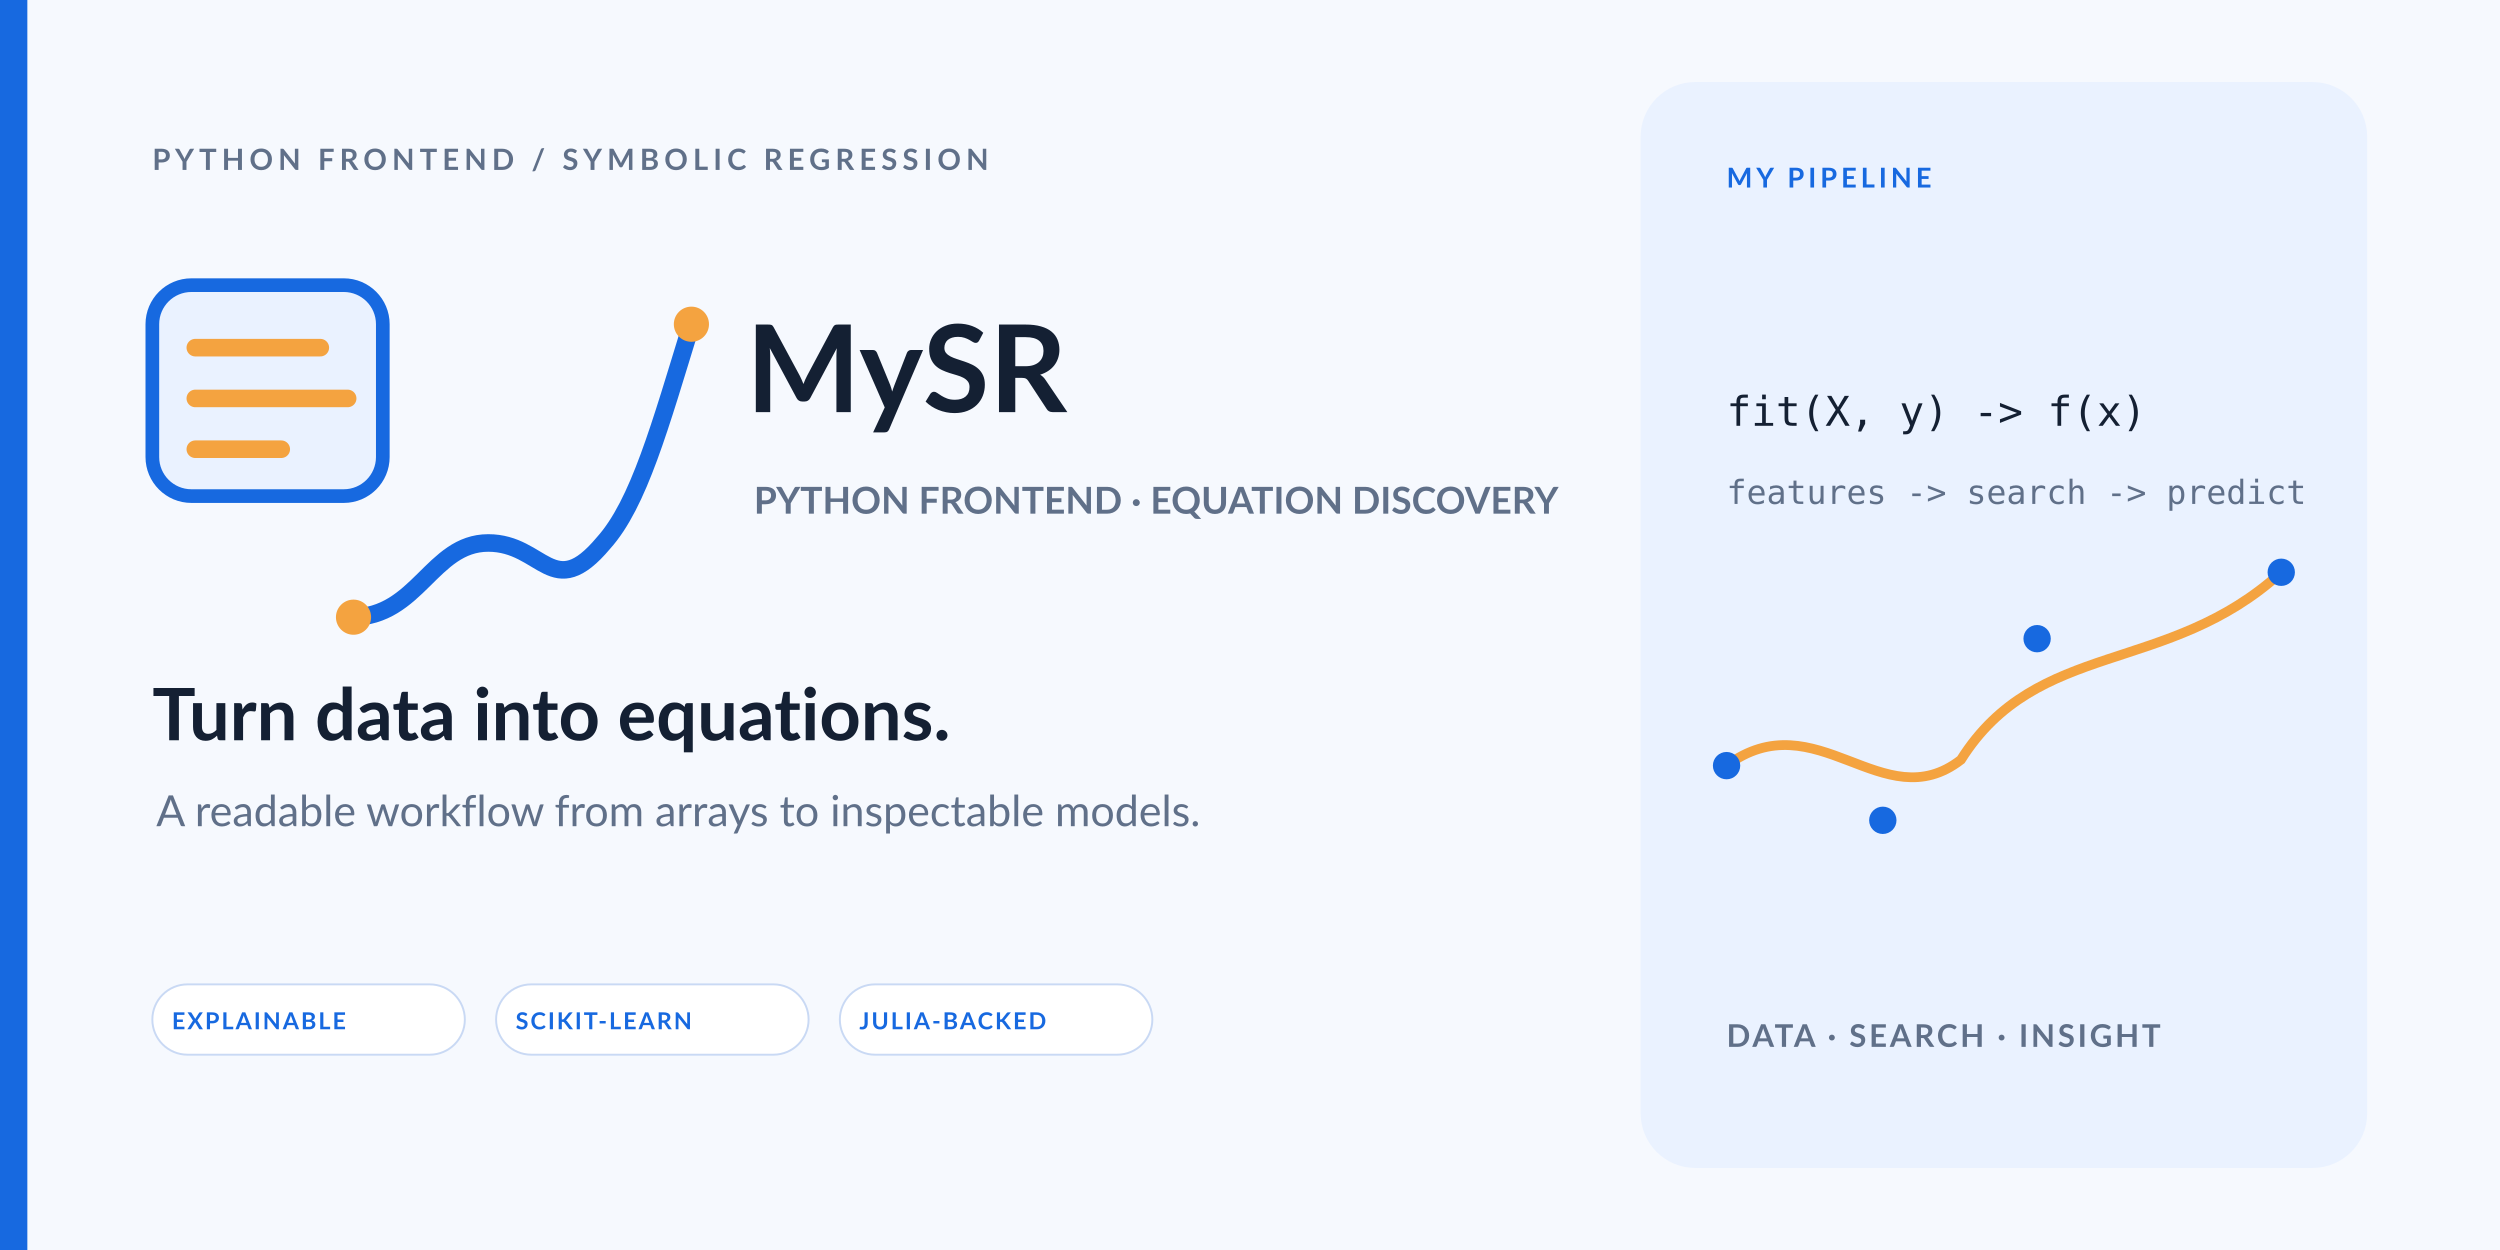
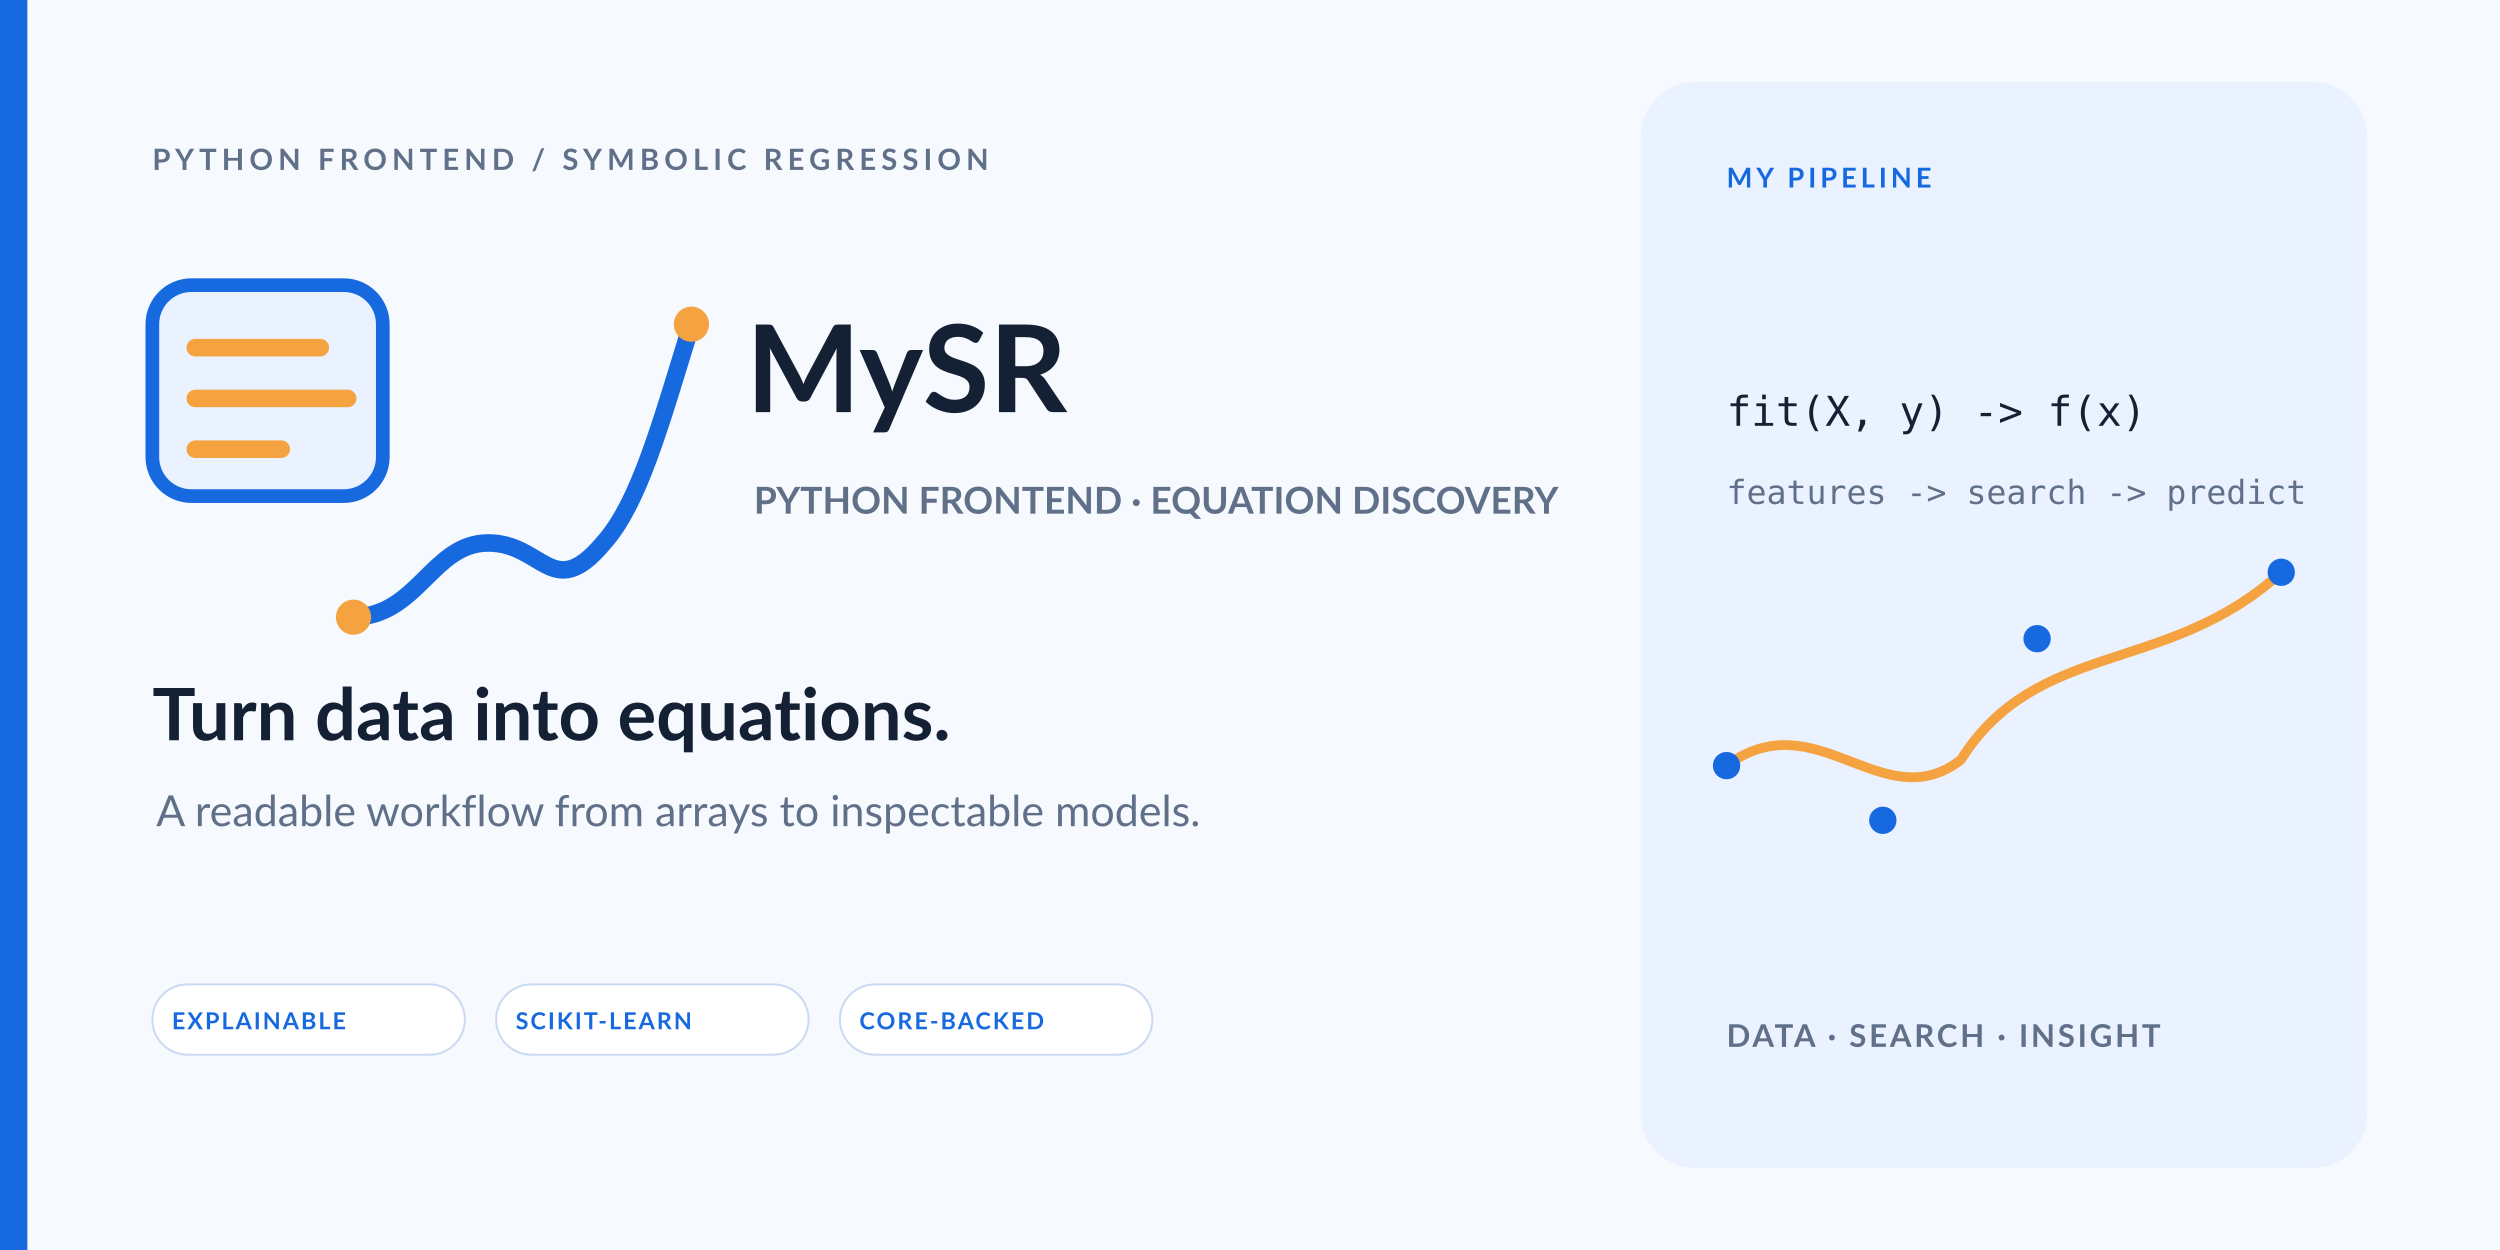
<svg xmlns="http://www.w3.org/2000/svg" viewBox="0 0 1280 640" role="img" aria-labelledby="title desc">
  <rect width="1280" height="640" fill="#F6F9FE" />
  <rect width="14" height="640" fill="#1769E0" />
  <rect x="840" y="42" width="372" height="556" rx="28" fill="#EAF2FF" />
  <text x="78" y="87" fill="#607089" font-family="Lato, Arial, sans-serif" font-size="15" font-weight="700" letter-spacing="2.6">PYTHON FRONTEND / SYMBOLIC REGRESSION</text>
  <rect x="78" y="146" width="118" height="108" rx="20" fill="#EAF2FF" stroke="#1769E0" stroke-width="7" />
  <path d="M100 178h64M100 204h78M100 230h44" stroke="#F4A340" stroke-width="9" stroke-linecap="round" />
  <path d="M180 316C214 316 221 278 250 278C278 278 283 309 309 278C327 258 338 218 354 166" fill="none" stroke="#1769E0" stroke-width="9" stroke-linecap="round" />
  <circle cx="181" cy="316" r="9" fill="#F4A340" />
  <circle cx="354" cy="166" r="9" fill="#F4A340" />
  <text x="382" y="211" fill="#142033" font-family="Lato, Arial, sans-serif" font-size="62" font-weight="700">MySR</text>
  <text x="386" y="263" fill="#607089" font-family="Lato, Arial, sans-serif" font-size="19" font-weight="700">PYTHON FRONTEND  ·  EQUATION DISCOVERY</text>
  <text x="78" y="379" fill="#142033" font-family="Lato, Arial, sans-serif" font-size="37" font-weight="700">Turn data into equations.</text>
  <text x="80" y="423" fill="#607089" font-family="Lato, Arial, sans-serif" font-size="22">A readable workflow from arrays to inspectable models.</text>
  <rect x="78" y="504" width="160" height="36" rx="18" fill="#FFFFFF" stroke="#C9D9F4" />
  <text x="88" y="527" fill="#1769E0" font-family="Lato, Arial, sans-serif" font-size="12" font-weight="700" letter-spacing="1">EXPLAINABLE</text>
  <rect x="254" y="504" width="160" height="36" rx="18" fill="#FFFFFF" stroke="#C9D9F4" />
  <text x="264" y="527" fill="#1769E0" font-family="Lato, Arial, sans-serif" font-size="12" font-weight="700" letter-spacing="1">SCIKIT-LEARN</text>
  <rect x="430" y="504" width="160" height="36" rx="18" fill="#FFFFFF" stroke="#C9D9F4" />
-   <text x="440" y="527" fill="#1769E0" font-family="Lato, Arial, sans-serif" font-size="12" font-weight="700" letter-spacing="1">JULIA-BACKED</text>
+   <text x="440" y="527" fill="#1769E0" font-family="Lato, Arial, sans-serif" font-size="12" font-weight="700" letter-spacing="1">CORE-BACKED</text>
  <text x="884" y="96" fill="#1769E0" font-family="Lato, Arial, sans-serif" font-size="14" font-weight="700" letter-spacing="2">MY PIPELINE</text>
  <text x="884" y="218" fill="#142033" font-family="DejaVu Sans Mono, monospace" font-size="21">fit(X, y) -&gt; f(x)</text>
  <text x="884" y="258" fill="#607089" font-family="DejaVu Sans Mono, monospace" font-size="17">features -&gt; search -&gt; predict</text>
  <path d="M884 392C930 358 964 420 1004 389C1043 327 1110 346 1168 293" fill="none" stroke="#F4A340" stroke-width="5" stroke-linecap="round" />
  <circle cx="884" cy="392" r="7" fill="#1769E0" />
  <circle cx="964" cy="420" r="7" fill="#1769E0" />
  <circle cx="1043" cy="327" r="7" fill="#1769E0" />
  <circle cx="1168" cy="293" r="7" fill="#1769E0" />
  <text x="884" y="536" fill="#607089" font-family="Lato, Arial, sans-serif" font-size="16" font-weight="700" letter-spacing="1.4">DATA  ·  SEARCH  ·  INSIGHT</text>
</svg>
